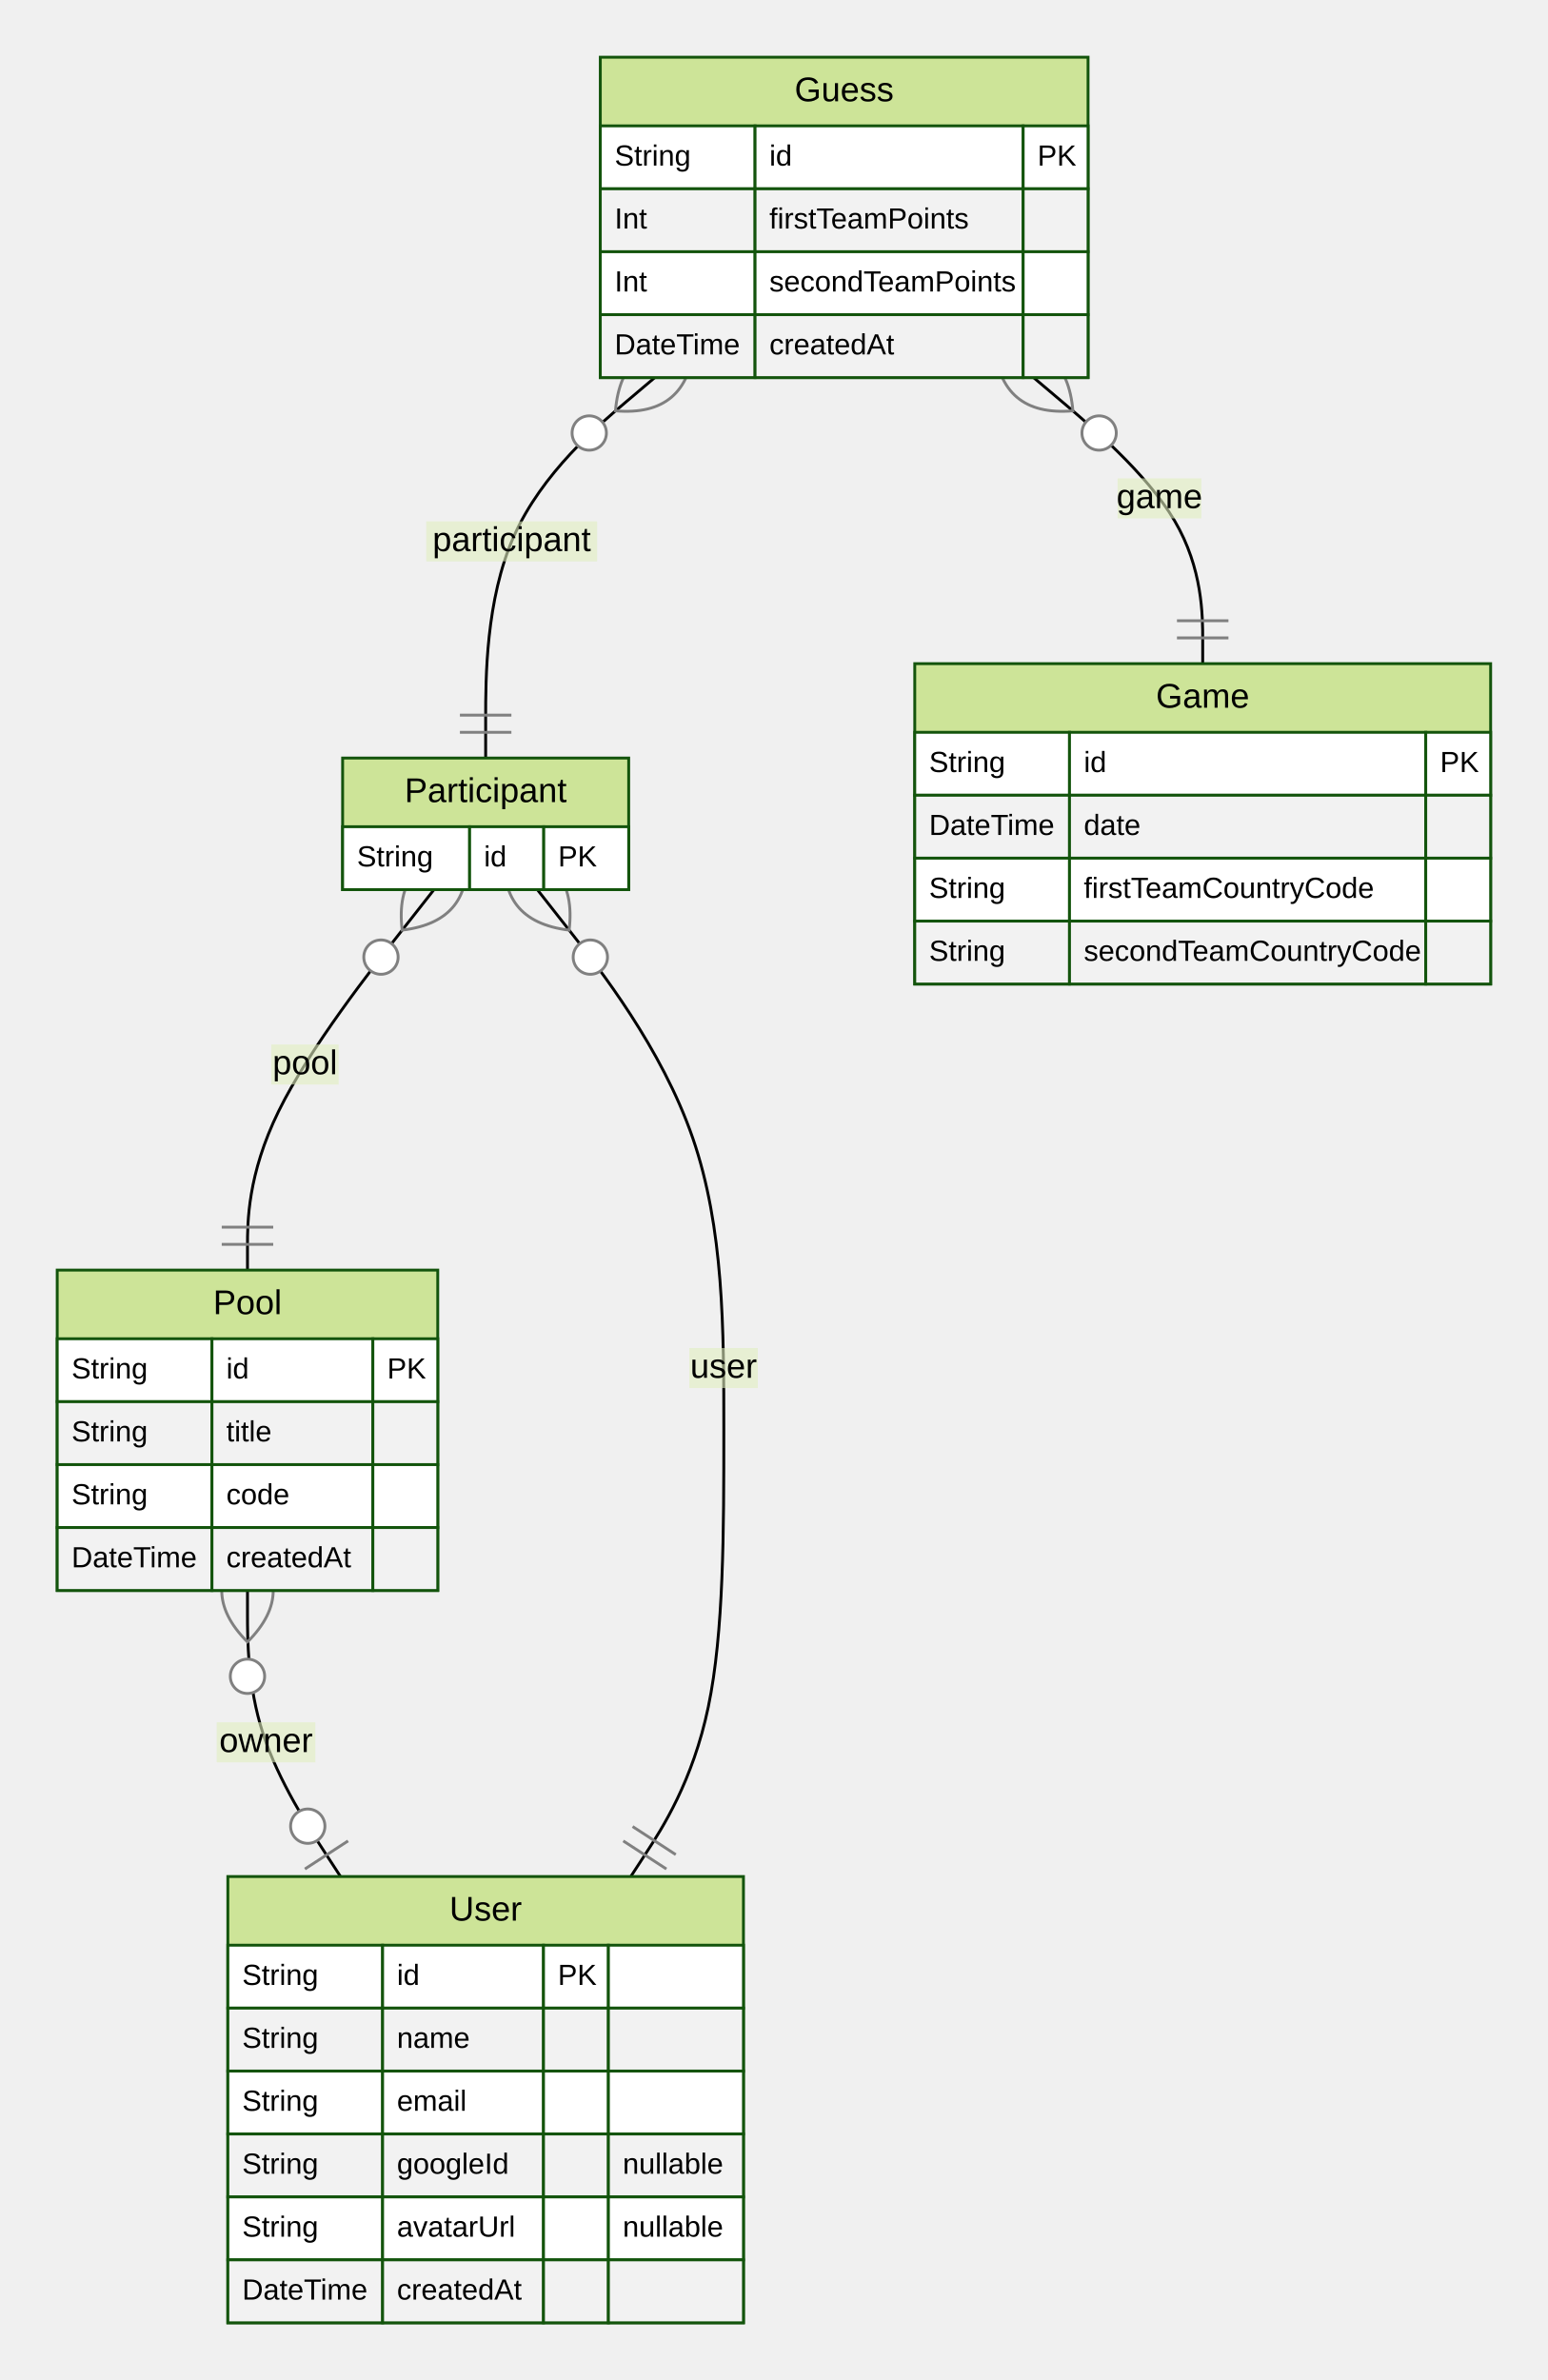
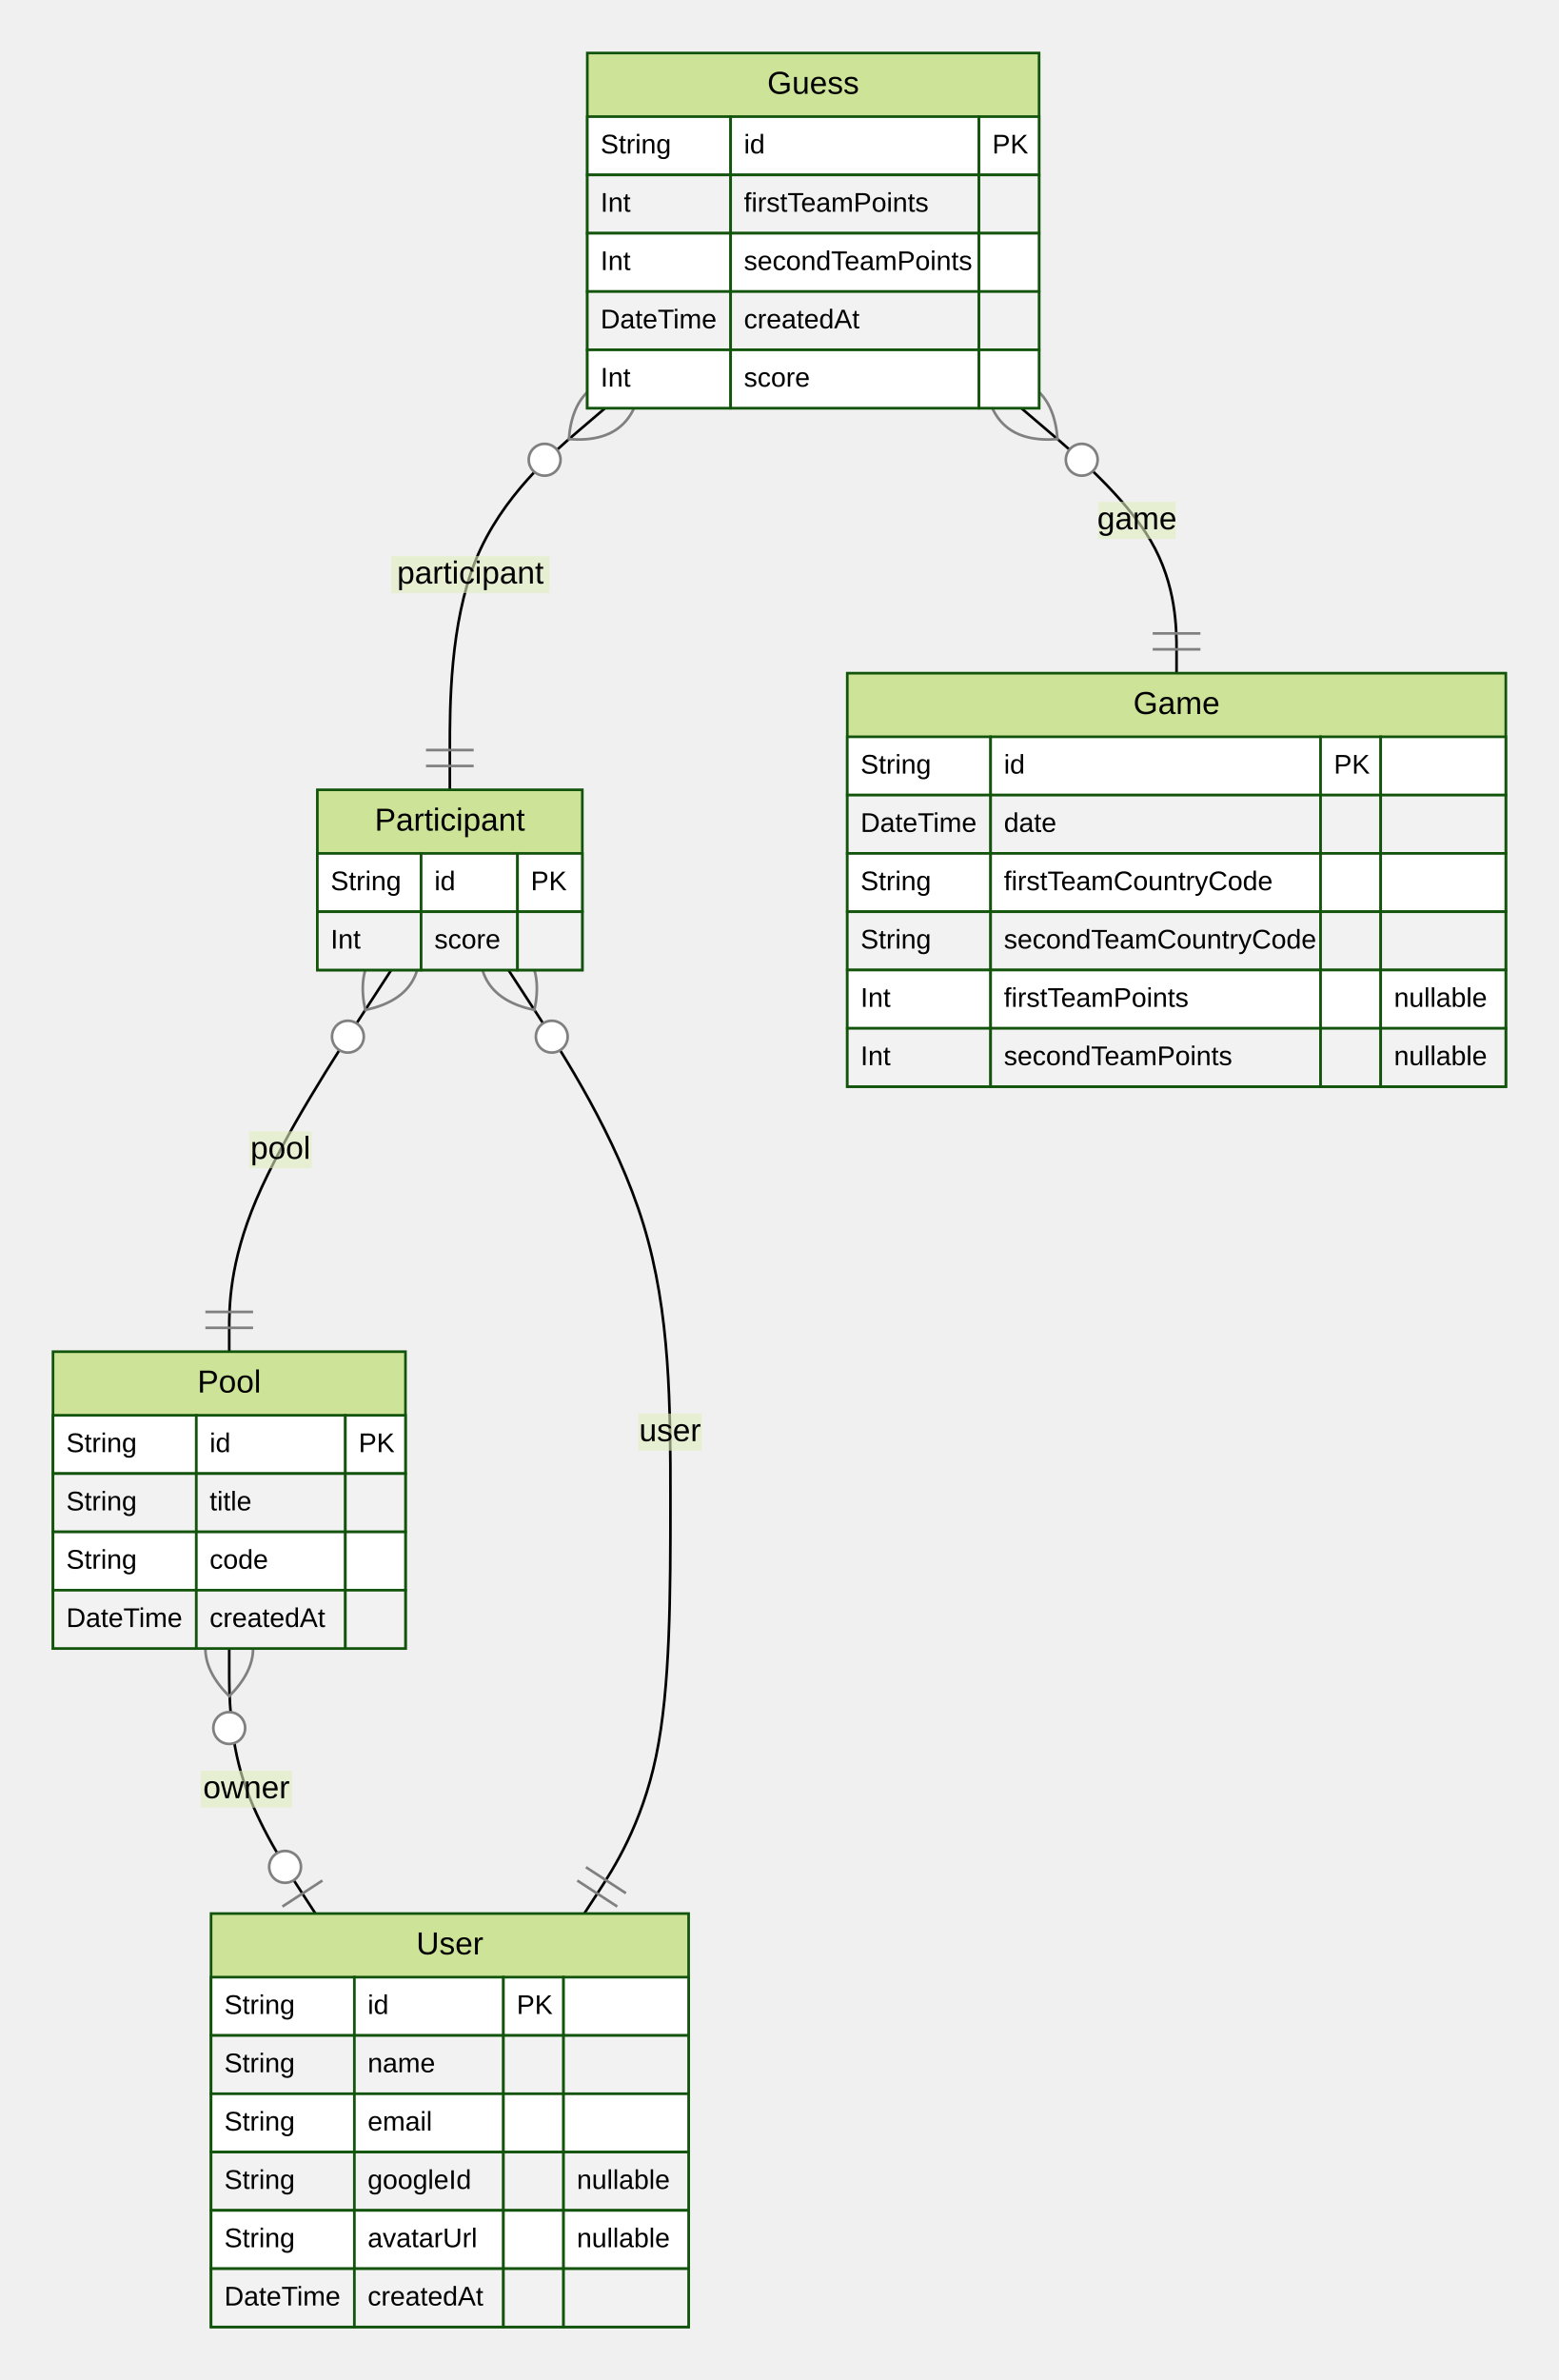
- <svg xmlns="http://www.w3.org/2000/svg" aria-labelledby="chart-title-mermaid-0 chart-desc-mermaid-0" role="img" viewBox="0 0 541.082 832" style="max-width: 541.082px; background-color: white;" width="100%" id="mermaid-0">
+ <svg xmlns="http://www.w3.org/2000/svg" aria-labelledby="chart-title-mermaid-0 chart-desc-mermaid-0" role="img" viewBox="0 0 588.295 898" style="max-width: 588.295px; background-color: white;" width="100%" id="mermaid-0">
  <style>#mermaid-0 {font-family:"trebuchet ms",verdana,arial,sans-serif;font-size:16px;fill:#000000;}#mermaid-0 .error-icon{fill:#552222;}#mermaid-0 .error-text{fill:#552222;stroke:#552222;}#mermaid-0 .edge-thickness-normal{stroke-width:2px;}#mermaid-0 .edge-thickness-thick{stroke-width:3.5px;}#mermaid-0 .edge-pattern-solid{stroke-dasharray:0;}#mermaid-0 .edge-pattern-dashed{stroke-dasharray:3;}#mermaid-0 .edge-pattern-dotted{stroke-dasharray:2;}#mermaid-0 .marker{fill:#000000;stroke:#000000;}#mermaid-0 .marker.cross{stroke:#000000;}#mermaid-0 svg{font-family:"trebuchet ms",verdana,arial,sans-serif;font-size:16px;}#mermaid-0 .entityBox{fill:#cde498;stroke:#13540c;}#mermaid-0 .attributeBoxOdd{fill:#ffffff;stroke:#13540c;}#mermaid-0 .attributeBoxEven{fill:#f2f2f2;stroke:#13540c;}#mermaid-0 .relationshipLabelBox{fill:hsl(78.158, 58.462%, 84.51%);opacity:0.7;background-color:hsl(78.158, 58.462%, 84.51%);}#mermaid-0 .relationshipLabelBox rect{opacity:0.5;}#mermaid-0 .relationshipLine{stroke:#000000;}#mermaid-0 :root{--mermaid-font-family:"trebuchet ms",verdana,arial,sans-serif;}</style>
  <g />
  <defs>
    <marker orient="auto" markerHeight="18" markerWidth="18" refY="9" refX="0" id="ONLY_ONE_START">
      <path d="M9,0 L9,18 M15,0 L15,18" fill="none" stroke="gray" />
    </marker>
  </defs>
  <defs>
    <marker orient="auto" markerHeight="18" markerWidth="18" refY="9" refX="18" id="ONLY_ONE_END">
      <path d="M3,0 L3,18 M9,0 L9,18" fill="none" stroke="gray" />
    </marker>
  </defs>
  <defs>
    <marker orient="auto" markerHeight="18" markerWidth="30" refY="9" refX="0" id="ZERO_OR_ONE_START">
      <circle r="6" cy="9" cx="21" fill="white" stroke="gray" />
      <path d="M9,0 L9,18" fill="none" stroke="gray" />
    </marker>
  </defs>
  <defs>
    <marker orient="auto" markerHeight="18" markerWidth="30" refY="9" refX="30" id="ZERO_OR_ONE_END">
      <circle r="6" cy="9" cx="9" fill="white" stroke="gray" />
      <path d="M21,0 L21,18" fill="none" stroke="gray" />
    </marker>
  </defs>
  <defs>
    <marker orient="auto" markerHeight="36" markerWidth="45" refY="18" refX="18" id="ONE_OR_MORE_START">
      <path d="M0,18 Q 18,0 36,18 Q 18,36 0,18 M42,9 L42,27" fill="none" stroke="gray" />
    </marker>
  </defs>
  <defs>
    <marker orient="auto" markerHeight="36" markerWidth="45" refY="18" refX="27" id="ONE_OR_MORE_END">
      <path d="M3,9 L3,27 M9,18 Q27,0 45,18 Q27,36 9,18" fill="none" stroke="gray" />
    </marker>
  </defs>
  <defs>
    <marker orient="auto" markerHeight="36" markerWidth="57" refY="18" refX="18" id="ZERO_OR_MORE_START">
      <circle r="6" cy="18" cx="48" fill="white" stroke="gray" />
      <path d="M0,18 Q18,0 36,18 Q18,36 0,18" fill="none" stroke="gray" />
    </marker>
  </defs>
  <defs>
    <marker orient="auto" markerHeight="36" markerWidth="57" refY="18" refX="39" id="ZERO_OR_MORE_END">
      <circle r="6" cy="18" cx="9" fill="white" stroke="gray" />
      <path d="M21,18 Q39,0 57,18 Q39,36 21,18" fill="none" stroke="gray" />
    </marker>
  </defs>
-   <path marker-start="url(#ZERO_OR_MORE_START)" marker-end="url(#ZERO_OR_ONE_END)" fill="none" stroke="gray" d="M86.513,556L86.513,564.333C86.513,572.667,86.513,589.333,91.934,606C97.354,622.667,108.195,639.333,113.615,647.667L119.035,656" class="er relationshipLine" />
-   <path marker-start="url(#ZERO_OR_MORE_START)" marker-end="url(#ONLY_ONE_END)" fill="none" stroke="gray" d="M187.835,311L198.7,324.833C209.565,338.667,231.296,366.333,242.161,397.833C253.026,429.333,253.026,464.667,253.026,500C253.026,535.333,253.026,570.667,247.606,596.667C242.186,622.667,231.345,639.333,225.925,647.667L220.504,656" class="er relationshipLine" />
-   <path marker-start="url(#ZERO_OR_MORE_START)" marker-end="url(#ONLY_ONE_END)" fill="none" stroke="gray" d="M151.705,311L140.839,324.833C129.974,338.667,108.244,366.333,97.378,388.5C86.513,410.667,86.513,427.333,86.513,435.667L86.513,444" class="er relationshipLine" />
-   <path marker-start="url(#ZERO_OR_MORE_START)" marker-end="url(#ONLY_ONE_END)" fill="none" stroke="gray" d="M228.887,132L219.034,140.333C209.181,148.667,189.476,165.333,179.623,187.5C169.77,209.667,169.77,237.333,169.77,251.167L169.77,265" class="er relationshipLine" />
-   <path marker-start="url(#ZERO_OR_MORE_START)" marker-end="url(#ONLY_ONE_END)" fill="none" stroke="gray" d="M361.309,132L371.162,140.333C381.015,148.667,400.72,165.333,410.573,182C420.426,198.667,420.426,215.333,420.426,223.667L420.426,232" class="er relationshipLine" />
-   <g transform="translate(20,444 )" id="Pool">
+   <path marker-start="url(#ZERO_OR_MORE_START)" marker-end="url(#ZERO_OR_ONE_END)" fill="none" stroke="gray" d="M86.513,622L86.513,630.333C86.513,638.667,86.513,655.333,91.934,672C97.354,688.667,108.195,705.333,113.615,713.667L119.035,722" class="er relationshipLine" />
+   <path marker-start="url(#ZERO_OR_MORE_START)" marker-end="url(#ONLY_ONE_END)" fill="none" stroke="gray" d="M191.885,366L202.075,381.667C212.265,397.333,232.646,428.667,242.836,462C253.026,495.333,253.026,530.667,253.026,566C253.026,601.333,253.026,636.667,247.606,662.667C242.186,688.667,231.345,705.333,225.925,713.667L220.504,722" class="er relationshipLine" />
+   <path marker-start="url(#ZERO_OR_MORE_START)" marker-end="url(#ONLY_ONE_END)" fill="none" stroke="gray" d="M147.655,366L137.465,381.667C127.274,397.333,106.894,428.667,96.703,452.667C86.513,476.667,86.513,493.333,86.513,501.667L86.513,510" class="er relationshipLine" />
+   <path marker-start="url(#ZERO_OR_MORE_START)" marker-end="url(#ONLY_ONE_END)" fill="none" stroke="gray" d="M228.373,154L218.606,162.333C208.839,170.667,189.304,187.333,179.537,211.333C169.77,235.333,169.77,266.667,169.77,282.333L169.77,298" class="er relationshipLine" />
+   <path marker-start="url(#ZERO_OR_MORE_START)" marker-end="url(#ONLY_ONE_END)" fill="none" stroke="gray" d="M385.429,154L395.196,162.333C404.964,170.667,424.498,187.333,434.265,204C444.032,220.667,444.032,237.333,444.032,245.667L444.032,254" class="er relationshipLine" />
+   <g transform="translate(20,510 )" id="Pool">
    <rect height="112" width="133.026" y="0" x="0" stroke="gray" fill-opacity="100%" fill="honeydew" class="er entityBox" />
    <text transform="translate(66.51321,12)" style="font-family: &quot;trebuchet ms&quot;, verdana, arial, sans-serif;; font-size: 12px" text-anchor="middle" dominant-baseline="middle" y="0" x="0" id="entity-Pool" class="er entityLabel">Pool</text>
    <rect height="22" width="54.096" y="24" x="0" stroke="gray" fill-opacity="100%" fill="honeydew" class="er attributeBoxOdd" />
    <text transform="translate(5,35)" style="font-family: &quot;trebuchet ms&quot;, verdana, arial, sans-serif;; font-size: 10.2px" text-anchor="left" dominant-baseline="middle" y="0" x="0" id="entity-Pool-attr-1-type" class="er entityLabel">String</text>
    <rect height="22" width="56.243" y="24" x="54.096" stroke="gray" fill-opacity="100%" fill="honeydew" class="er attributeBoxOdd" />
    <text transform="translate(59.09555,35)" style="font-family: &quot;trebuchet ms&quot;, verdana, arial, sans-serif;; font-size: 10.2px" text-anchor="left" dominant-baseline="middle" y="0" x="0" id="entity-Pool-attr-1-name" class="er entityLabel">id</text>
    <rect height="22" width="22.688" y="24" x="110.339" stroke="gray" fill-opacity="100%" fill="honeydew" class="er attributeBoxOdd" />
    <text transform="translate(115.3387,35)" style="font-family: &quot;trebuchet ms&quot;, verdana, arial, sans-serif;; font-size: 10.2px" text-anchor="left" dominant-baseline="middle" y="0" x="0" id="entity-Pool-attr-1-key" class="er entityLabel">PK</text>
    <rect height="22" width="54.096" y="46" x="0" stroke="gray" fill-opacity="100%" fill="honeydew" class="er attributeBoxEven" />
    <text transform="translate(5,57)" style="font-family: &quot;trebuchet ms&quot;, verdana, arial, sans-serif;; font-size: 10.2px" text-anchor="left" dominant-baseline="middle" y="0" x="0" id="entity-Pool-attr-2-type" class="er entityLabel">String</text>
    <rect height="22" width="56.243" y="46" x="54.096" stroke="gray" fill-opacity="100%" fill="honeydew" class="er attributeBoxEven" />
    <text transform="translate(59.09555,57)" style="font-family: &quot;trebuchet ms&quot;, verdana, arial, sans-serif;; font-size: 10.2px" text-anchor="left" dominant-baseline="middle" y="0" x="0" id="entity-Pool-attr-2-name" class="er entityLabel">title</text>
    <rect height="22" width="22.688" y="46" x="110.339" stroke="gray" fill-opacity="100%" fill="honeydew" class="er attributeBoxEven" />
    <text transform="translate(115.3387,57)" style="font-family: &quot;trebuchet ms&quot;, verdana, arial, sans-serif;; font-size: 10.2px" text-anchor="left" dominant-baseline="middle" y="0" x="0" id="entity-Pool-attr-2-key" class="er entityLabel" />
    <rect height="22" width="54.096" y="68" x="0" stroke="gray" fill-opacity="100%" fill="honeydew" class="er attributeBoxOdd" />
    <text transform="translate(5,79)" style="font-family: &quot;trebuchet ms&quot;, verdana, arial, sans-serif;; font-size: 10.2px" text-anchor="left" dominant-baseline="middle" y="0" x="0" id="entity-Pool-attr-3-type" class="er entityLabel">String</text>
    <rect height="22" width="56.243" y="68" x="54.096" stroke="gray" fill-opacity="100%" fill="honeydew" class="er attributeBoxOdd" />
    <text transform="translate(59.09555,79)" style="font-family: &quot;trebuchet ms&quot;, verdana, arial, sans-serif;; font-size: 10.2px" text-anchor="left" dominant-baseline="middle" y="0" x="0" id="entity-Pool-attr-3-name" class="er entityLabel">code</text>
    <rect height="22" width="22.688" y="68" x="110.339" stroke="gray" fill-opacity="100%" fill="honeydew" class="er attributeBoxOdd" />
    <text transform="translate(115.3387,79)" style="font-family: &quot;trebuchet ms&quot;, verdana, arial, sans-serif;; font-size: 10.2px" text-anchor="left" dominant-baseline="middle" y="0" x="0" id="entity-Pool-attr-3-key" class="er entityLabel" />
    <rect height="22" width="54.096" y="90" x="0" stroke="gray" fill-opacity="100%" fill="honeydew" class="er attributeBoxEven" />
    <text transform="translate(5,101)" style="font-family: &quot;trebuchet ms&quot;, verdana, arial, sans-serif;; font-size: 10.2px" text-anchor="left" dominant-baseline="middle" y="0" x="0" id="entity-Pool-attr-4-type" class="er entityLabel">DateTime</text>
    <rect height="22" width="56.243" y="90" x="54.096" stroke="gray" fill-opacity="100%" fill="honeydew" class="er attributeBoxEven" />
    <text transform="translate(59.09555,101)" style="font-family: &quot;trebuchet ms&quot;, verdana, arial, sans-serif;; font-size: 10.2px" text-anchor="left" dominant-baseline="middle" y="0" x="0" id="entity-Pool-attr-4-name" class="er entityLabel">createdAt</text>
    <rect height="22" width="22.688" y="90" x="110.339" stroke="gray" fill-opacity="100%" fill="honeydew" class="er attributeBoxEven" />
    <text transform="translate(115.3387,101)" style="font-family: &quot;trebuchet ms&quot;, verdana, arial, sans-serif;; font-size: 10.2px" text-anchor="left" dominant-baseline="middle" y="0" x="0" id="entity-Pool-attr-4-key" class="er entityLabel" />
  </g>
-   <g transform="translate(119.7698,265 )" id="Participant">
-     <rect height="46" width="100" y="0" x="0" stroke="gray" fill-opacity="100%" fill="honeydew" class="er entityBox" />
+   <g transform="translate(119.7698,298 )" id="Participant">
+     <rect height="68" width="100" y="0" x="0" stroke="gray" fill-opacity="100%" fill="honeydew" class="er entityBox" />
    <text transform="translate(50,12)" style="font-family: &quot;trebuchet ms&quot;, verdana, arial, sans-serif;; font-size: 12px" text-anchor="middle" dominant-baseline="middle" y="0" x="0" id="entity-Participant" class="er entityLabel">Participant</text>
-     <rect height="22" width="44.399" y="24" x="0" stroke="gray" fill-opacity="100%" fill="honeydew" class="er attributeBoxOdd" />
+     <rect height="22" width="39.162" y="24" x="0" stroke="gray" fill-opacity="100%" fill="honeydew" class="er attributeBoxOdd" />
    <text transform="translate(5,35)" style="font-family: &quot;trebuchet ms&quot;, verdana, arial, sans-serif;; font-size: 10.2px" text-anchor="left" dominant-baseline="middle" y="0" x="0" id="entity-Participant-attr-1-type" class="er entityLabel">String</text>
-     <rect height="22" width="25.911" y="24" x="44.399" stroke="gray" fill-opacity="100%" fill="honeydew" class="er attributeBoxOdd" />
-     <text transform="translate(49.39862,35)" style="font-family: &quot;trebuchet ms&quot;, verdana, arial, sans-serif;; font-size: 10.2px" text-anchor="left" dominant-baseline="middle" y="0" x="0" id="entity-Participant-attr-1-name" class="er entityLabel">id</text>
-     <rect height="22" width="29.69" y="24" x="70.31" stroke="gray" fill-opacity="100%" fill="honeydew" class="er attributeBoxOdd" />
-     <text transform="translate(75.30976,35)" style="font-family: &quot;trebuchet ms&quot;, verdana, arial, sans-serif;; font-size: 10.2px" text-anchor="left" dominant-baseline="middle" y="0" x="0" id="entity-Participant-attr-1-key" class="er entityLabel">PK</text>
-   </g>
-   <g transform="translate(79.65034,656 )" id="User">
+     <rect height="22" width="36.383" y="24" x="39.162" stroke="gray" fill-opacity="100%" fill="honeydew" class="er attributeBoxOdd" />
+     <text transform="translate(44.16249,35)" style="font-family: &quot;trebuchet ms&quot;, verdana, arial, sans-serif;; font-size: 10.2px" text-anchor="left" dominant-baseline="middle" y="0" x="0" id="entity-Participant-attr-1-name" class="er entityLabel">id</text>
+     <rect height="22" width="24.454" y="24" x="75.546" stroke="gray" fill-opacity="100%" fill="honeydew" class="er attributeBoxOdd" />
+     <text transform="translate(80.54588,35)" style="font-family: &quot;trebuchet ms&quot;, verdana, arial, sans-serif;; font-size: 10.2px" text-anchor="left" dominant-baseline="middle" y="0" x="0" id="entity-Participant-attr-1-key" class="er entityLabel">PK</text>
+     <rect height="22" width="39.162" y="46" x="0" stroke="gray" fill-opacity="100%" fill="honeydew" class="er attributeBoxEven" />
+     <text transform="translate(5,57)" style="font-family: &quot;trebuchet ms&quot;, verdana, arial, sans-serif;; font-size: 10.2px" text-anchor="left" dominant-baseline="middle" y="0" x="0" id="entity-Participant-attr-2-type" class="er entityLabel">Int</text>
+     <rect height="22" width="36.383" y="46" x="39.162" stroke="gray" fill-opacity="100%" fill="honeydew" class="er attributeBoxEven" />
+     <text transform="translate(44.16249,57)" style="font-family: &quot;trebuchet ms&quot;, verdana, arial, sans-serif;; font-size: 10.2px" text-anchor="left" dominant-baseline="middle" y="0" x="0" id="entity-Participant-attr-2-name" class="er entityLabel">score</text>
+     <rect height="22" width="24.454" y="46" x="75.546" stroke="gray" fill-opacity="100%" fill="honeydew" class="er attributeBoxEven" />
+     <text transform="translate(80.54588,57)" style="font-family: &quot;trebuchet ms&quot;, verdana, arial, sans-serif;; font-size: 10.2px" text-anchor="left" dominant-baseline="middle" y="0" x="0" id="entity-Participant-attr-2-key" class="er entityLabel" />
+   </g>
+   <g transform="translate(79.65034,722 )" id="User">
    <rect height="156" width="180.239" y="0" x="0" stroke="gray" fill-opacity="100%" fill="honeydew" class="er entityBox" />
    <text transform="translate(90.11948,12)" style="font-family: &quot;trebuchet ms&quot;, verdana, arial, sans-serif;; font-size: 12px" text-anchor="middle" dominant-baseline="middle" y="0" x="0" id="entity-User" class="er entityLabel">User</text>
    <rect height="22" width="54.096" y="24" x="0" stroke="gray" fill-opacity="100%" fill="honeydew" class="er attributeBoxOdd" />
    <text transform="translate(5,35)" style="font-family: &quot;trebuchet ms&quot;, verdana, arial, sans-serif;; font-size: 10.2px" text-anchor="left" dominant-baseline="middle" y="0" x="0" id="entity-User-attr-1-type" class="er entityLabel">String</text>
    <rect height="22" width="56.243" y="24" x="54.096" stroke="gray" fill-opacity="100%" fill="honeydew" class="er attributeBoxOdd" />
    <text transform="translate(59.09555,35)" style="font-family: &quot;trebuchet ms&quot;, verdana, arial, sans-serif;; font-size: 10.2px" text-anchor="left" dominant-baseline="middle" y="0" x="0" id="entity-User-attr-1-name" class="er entityLabel">id</text>
    <rect height="22" width="22.688" y="24" x="110.339" stroke="gray" fill-opacity="100%" fill="honeydew" class="er attributeBoxOdd" />
    <text transform="translate(115.3387,35)" style="font-family: &quot;trebuchet ms&quot;, verdana, arial, sans-serif;; font-size: 10.2px" text-anchor="left" dominant-baseline="middle" y="0" x="0" id="entity-User-attr-1-key" class="er entityLabel">PK</text>
    <rect height="22" width="47.213" y="24" x="133.026" stroke="gray" fill-opacity="100%" fill="honeydew" class="er attributeBoxOdd" />
    <text transform="translate(138.0264,35)" style="font-family: &quot;trebuchet ms&quot;, verdana, arial, sans-serif;; font-size: 10.2px" text-anchor="left" dominant-baseline="middle" y="0" x="0" id="entity-User-attr-1-comment" class="er entityLabel" />
    <rect height="22" width="54.096" y="46" x="0" stroke="gray" fill-opacity="100%" fill="honeydew" class="er attributeBoxEven" />
    <text transform="translate(5,57)" style="font-family: &quot;trebuchet ms&quot;, verdana, arial, sans-serif;; font-size: 10.2px" text-anchor="left" dominant-baseline="middle" y="0" x="0" id="entity-User-attr-2-type" class="er entityLabel">String</text>
    <rect height="22" width="56.243" y="46" x="54.096" stroke="gray" fill-opacity="100%" fill="honeydew" class="er attributeBoxEven" />
    <text transform="translate(59.09555,57)" style="font-family: &quot;trebuchet ms&quot;, verdana, arial, sans-serif;; font-size: 10.2px" text-anchor="left" dominant-baseline="middle" y="0" x="0" id="entity-User-attr-2-name" class="er entityLabel">name</text>
    <rect height="22" width="22.688" y="46" x="110.339" stroke="gray" fill-opacity="100%" fill="honeydew" class="er attributeBoxEven" />
    <text transform="translate(115.3387,57)" style="font-family: &quot;trebuchet ms&quot;, verdana, arial, sans-serif;; font-size: 10.2px" text-anchor="left" dominant-baseline="middle" y="0" x="0" id="entity-User-attr-2-key" class="er entityLabel" />
    <rect height="22" width="47.213" y="46" x="133.026" stroke="gray" fill-opacity="100%" fill="honeydew" class="er attributeBoxEven" />
    <text transform="translate(138.0264,57)" style="font-family: &quot;trebuchet ms&quot;, verdana, arial, sans-serif;; font-size: 10.2px" text-anchor="left" dominant-baseline="middle" y="0" x="0" id="entity-User-attr-2-comment" class="er entityLabel" />
    <rect height="22" width="54.096" y="68" x="0" stroke="gray" fill-opacity="100%" fill="honeydew" class="er attributeBoxOdd" />
    <text transform="translate(5,79)" style="font-family: &quot;trebuchet ms&quot;, verdana, arial, sans-serif;; font-size: 10.2px" text-anchor="left" dominant-baseline="middle" y="0" x="0" id="entity-User-attr-3-type" class="er entityLabel">String</text>
    <rect height="22" width="56.243" y="68" x="54.096" stroke="gray" fill-opacity="100%" fill="honeydew" class="er attributeBoxOdd" />
    <text transform="translate(59.09555,79)" style="font-family: &quot;trebuchet ms&quot;, verdana, arial, sans-serif;; font-size: 10.2px" text-anchor="left" dominant-baseline="middle" y="0" x="0" id="entity-User-attr-3-name" class="er entityLabel">email</text>
    <rect height="22" width="22.688" y="68" x="110.339" stroke="gray" fill-opacity="100%" fill="honeydew" class="er attributeBoxOdd" />
    <text transform="translate(115.3387,79)" style="font-family: &quot;trebuchet ms&quot;, verdana, arial, sans-serif;; font-size: 10.2px" text-anchor="left" dominant-baseline="middle" y="0" x="0" id="entity-User-attr-3-key" class="er entityLabel" />
    <rect height="22" width="47.213" y="68" x="133.026" stroke="gray" fill-opacity="100%" fill="honeydew" class="er attributeBoxOdd" />
    <text transform="translate(138.0264,79)" style="font-family: &quot;trebuchet ms&quot;, verdana, arial, sans-serif;; font-size: 10.2px" text-anchor="left" dominant-baseline="middle" y="0" x="0" id="entity-User-attr-3-comment" class="er entityLabel" />
    <rect height="22" width="54.096" y="90" x="0" stroke="gray" fill-opacity="100%" fill="honeydew" class="er attributeBoxEven" />
    <text transform="translate(5,101)" style="font-family: &quot;trebuchet ms&quot;, verdana, arial, sans-serif;; font-size: 10.2px" text-anchor="left" dominant-baseline="middle" y="0" x="0" id="entity-User-attr-4-type" class="er entityLabel">String</text>
    <rect height="22" width="56.243" y="90" x="54.096" stroke="gray" fill-opacity="100%" fill="honeydew" class="er attributeBoxEven" />
    <text transform="translate(59.09555,101)" style="font-family: &quot;trebuchet ms&quot;, verdana, arial, sans-serif;; font-size: 10.2px" text-anchor="left" dominant-baseline="middle" y="0" x="0" id="entity-User-attr-4-name" class="er entityLabel">googleId</text>
    <rect height="22" width="22.688" y="90" x="110.339" stroke="gray" fill-opacity="100%" fill="honeydew" class="er attributeBoxEven" />
    <text transform="translate(115.3387,101)" style="font-family: &quot;trebuchet ms&quot;, verdana, arial, sans-serif;; font-size: 10.2px" text-anchor="left" dominant-baseline="middle" y="0" x="0" id="entity-User-attr-4-key" class="er entityLabel" />
    <rect height="22" width="47.213" y="90" x="133.026" stroke="gray" fill-opacity="100%" fill="honeydew" class="er attributeBoxEven" />
    <text transform="translate(138.0264,101)" style="font-family: &quot;trebuchet ms&quot;, verdana, arial, sans-serif;; font-size: 10.2px" text-anchor="left" dominant-baseline="middle" y="0" x="0" id="entity-User-attr-4-comment" class="er entityLabel">nullable</text>
    <rect height="22" width="54.096" y="112" x="0" stroke="gray" fill-opacity="100%" fill="honeydew" class="er attributeBoxOdd" />
    <text transform="translate(5,123)" style="font-family: &quot;trebuchet ms&quot;, verdana, arial, sans-serif;; font-size: 10.2px" text-anchor="left" dominant-baseline="middle" y="0" x="0" id="entity-User-attr-5-type" class="er entityLabel">String</text>
    <rect height="22" width="56.243" y="112" x="54.096" stroke="gray" fill-opacity="100%" fill="honeydew" class="er attributeBoxOdd" />
    <text transform="translate(59.09555,123)" style="font-family: &quot;trebuchet ms&quot;, verdana, arial, sans-serif;; font-size: 10.2px" text-anchor="left" dominant-baseline="middle" y="0" x="0" id="entity-User-attr-5-name" class="er entityLabel">avatarUrl</text>
    <rect height="22" width="22.688" y="112" x="110.339" stroke="gray" fill-opacity="100%" fill="honeydew" class="er attributeBoxOdd" />
    <text transform="translate(115.3387,123)" style="font-family: &quot;trebuchet ms&quot;, verdana, arial, sans-serif;; font-size: 10.2px" text-anchor="left" dominant-baseline="middle" y="0" x="0" id="entity-User-attr-5-key" class="er entityLabel" />
    <rect height="22" width="47.213" y="112" x="133.026" stroke="gray" fill-opacity="100%" fill="honeydew" class="er attributeBoxOdd" />
    <text transform="translate(138.0264,123)" style="font-family: &quot;trebuchet ms&quot;, verdana, arial, sans-serif;; font-size: 10.2px" text-anchor="left" dominant-baseline="middle" y="0" x="0" id="entity-User-attr-5-comment" class="er entityLabel">nullable</text>
    <rect height="22" width="54.096" y="134" x="0" stroke="gray" fill-opacity="100%" fill="honeydew" class="er attributeBoxEven" />
    <text transform="translate(5,145)" style="font-family: &quot;trebuchet ms&quot;, verdana, arial, sans-serif;; font-size: 10.2px" text-anchor="left" dominant-baseline="middle" y="0" x="0" id="entity-User-attr-6-type" class="er entityLabel">DateTime</text>
    <rect height="22" width="56.243" y="134" x="54.096" stroke="gray" fill-opacity="100%" fill="honeydew" class="er attributeBoxEven" />
    <text transform="translate(59.09555,145)" style="font-family: &quot;trebuchet ms&quot;, verdana, arial, sans-serif;; font-size: 10.2px" text-anchor="left" dominant-baseline="middle" y="0" x="0" id="entity-User-attr-6-name" class="er entityLabel">createdAt</text>
    <rect height="22" width="22.688" y="134" x="110.339" stroke="gray" fill-opacity="100%" fill="honeydew" class="er attributeBoxEven" />
    <text transform="translate(115.3387,145)" style="font-family: &quot;trebuchet ms&quot;, verdana, arial, sans-serif;; font-size: 10.2px" text-anchor="left" dominant-baseline="middle" y="0" x="0" id="entity-User-attr-6-key" class="er entityLabel" />
    <rect height="22" width="47.213" y="134" x="133.026" stroke="gray" fill-opacity="100%" fill="honeydew" class="er attributeBoxEven" />
    <text transform="translate(138.0264,145)" style="font-family: &quot;trebuchet ms&quot;, verdana, arial, sans-serif;; font-size: 10.2px" text-anchor="left" dominant-baseline="middle" y="0" x="0" id="entity-User-attr-6-comment" class="er entityLabel" />
  </g>
-   <g transform="translate(319.7698,232 )" id="Game">
-     <rect height="112" width="201.312" y="0" x="0" stroke="gray" fill-opacity="100%" fill="honeydew" class="er entityBox" />
-     <text transform="translate(100.6562,12)" style="font-family: &quot;trebuchet ms&quot;, verdana, arial, sans-serif;; font-size: 12px" text-anchor="middle" dominant-baseline="middle" y="0" x="0" id="entity-Game" class="er entityLabel">Game</text>
+   <g transform="translate(319.7698,254 )" id="Game">
+     <rect height="156" width="248.525" y="0" x="0" stroke="gray" fill-opacity="100%" fill="honeydew" class="er entityBox" />
+     <text transform="translate(124.2625,12)" style="font-family: &quot;trebuchet ms&quot;, verdana, arial, sans-serif;; font-size: 12px" text-anchor="middle" dominant-baseline="middle" y="0" x="0" id="entity-Game" class="er entityLabel">Game</text>
    <rect height="22" width="54.096" y="24" x="0" stroke="gray" fill-opacity="100%" fill="honeydew" class="er attributeBoxOdd" />
    <text transform="translate(5,35)" style="font-family: &quot;trebuchet ms&quot;, verdana, arial, sans-serif;; font-size: 10.2px" text-anchor="left" dominant-baseline="middle" y="0" x="0" id="entity-Game-attr-1-type" class="er entityLabel">String</text>
    <rect height="22" width="124.529" y="24" x="54.096" stroke="gray" fill-opacity="100%" fill="honeydew" class="er attributeBoxOdd" />
    <text transform="translate(59.09555,35)" style="font-family: &quot;trebuchet ms&quot;, verdana, arial, sans-serif;; font-size: 10.2px" text-anchor="left" dominant-baseline="middle" y="0" x="0" id="entity-Game-attr-1-name" class="er entityLabel">id</text>
    <rect height="22" width="22.688" y="24" x="178.625" stroke="gray" fill-opacity="100%" fill="honeydew" class="er attributeBoxOdd" />
    <text transform="translate(183.6248,35)" style="font-family: &quot;trebuchet ms&quot;, verdana, arial, sans-serif;; font-size: 10.2px" text-anchor="left" dominant-baseline="middle" y="0" x="0" id="entity-Game-attr-1-key" class="er entityLabel">PK</text>
+     <rect height="22" width="47.213" y="24" x="201.312" stroke="gray" fill-opacity="100%" fill="honeydew" class="er attributeBoxOdd" />
+     <text transform="translate(206.3125,35)" style="font-family: &quot;trebuchet ms&quot;, verdana, arial, sans-serif;; font-size: 10.2px" text-anchor="left" dominant-baseline="middle" y="0" x="0" id="entity-Game-attr-1-comment" class="er entityLabel" />
    <rect height="22" width="54.096" y="46" x="0" stroke="gray" fill-opacity="100%" fill="honeydew" class="er attributeBoxEven" />
    <text transform="translate(5,57)" style="font-family: &quot;trebuchet ms&quot;, verdana, arial, sans-serif;; font-size: 10.2px" text-anchor="left" dominant-baseline="middle" y="0" x="0" id="entity-Game-attr-2-type" class="er entityLabel">DateTime</text>
    <rect height="22" width="124.529" y="46" x="54.096" stroke="gray" fill-opacity="100%" fill="honeydew" class="er attributeBoxEven" />
    <text transform="translate(59.09555,57)" style="font-family: &quot;trebuchet ms&quot;, verdana, arial, sans-serif;; font-size: 10.2px" text-anchor="left" dominant-baseline="middle" y="0" x="0" id="entity-Game-attr-2-name" class="er entityLabel">date</text>
    <rect height="22" width="22.688" y="46" x="178.625" stroke="gray" fill-opacity="100%" fill="honeydew" class="er attributeBoxEven" />
    <text transform="translate(183.6248,57)" style="font-family: &quot;trebuchet ms&quot;, verdana, arial, sans-serif;; font-size: 10.2px" text-anchor="left" dominant-baseline="middle" y="0" x="0" id="entity-Game-attr-2-key" class="er entityLabel" />
+     <rect height="22" width="47.213" y="46" x="201.312" stroke="gray" fill-opacity="100%" fill="honeydew" class="er attributeBoxEven" />
+     <text transform="translate(206.3125,57)" style="font-family: &quot;trebuchet ms&quot;, verdana, arial, sans-serif;; font-size: 10.2px" text-anchor="left" dominant-baseline="middle" y="0" x="0" id="entity-Game-attr-2-comment" class="er entityLabel" />
    <rect height="22" width="54.096" y="68" x="0" stroke="gray" fill-opacity="100%" fill="honeydew" class="er attributeBoxOdd" />
    <text transform="translate(5,79)" style="font-family: &quot;trebuchet ms&quot;, verdana, arial, sans-serif;; font-size: 10.2px" text-anchor="left" dominant-baseline="middle" y="0" x="0" id="entity-Game-attr-3-type" class="er entityLabel">String</text>
    <rect height="22" width="124.529" y="68" x="54.096" stroke="gray" fill-opacity="100%" fill="honeydew" class="er attributeBoxOdd" />
    <text transform="translate(59.09555,79)" style="font-family: &quot;trebuchet ms&quot;, verdana, arial, sans-serif;; font-size: 10.2px" text-anchor="left" dominant-baseline="middle" y="0" x="0" id="entity-Game-attr-3-name" class="er entityLabel">firstTeamCountryCode</text>
    <rect height="22" width="22.688" y="68" x="178.625" stroke="gray" fill-opacity="100%" fill="honeydew" class="er attributeBoxOdd" />
    <text transform="translate(183.6248,79)" style="font-family: &quot;trebuchet ms&quot;, verdana, arial, sans-serif;; font-size: 10.2px" text-anchor="left" dominant-baseline="middle" y="0" x="0" id="entity-Game-attr-3-key" class="er entityLabel" />
+     <rect height="22" width="47.213" y="68" x="201.312" stroke="gray" fill-opacity="100%" fill="honeydew" class="er attributeBoxOdd" />
+     <text transform="translate(206.3125,79)" style="font-family: &quot;trebuchet ms&quot;, verdana, arial, sans-serif;; font-size: 10.2px" text-anchor="left" dominant-baseline="middle" y="0" x="0" id="entity-Game-attr-3-comment" class="er entityLabel" />
    <rect height="22" width="54.096" y="90" x="0" stroke="gray" fill-opacity="100%" fill="honeydew" class="er attributeBoxEven" />
    <text transform="translate(5,101)" style="font-family: &quot;trebuchet ms&quot;, verdana, arial, sans-serif;; font-size: 10.2px" text-anchor="left" dominant-baseline="middle" y="0" x="0" id="entity-Game-attr-4-type" class="er entityLabel">String</text>
    <rect height="22" width="124.529" y="90" x="54.096" stroke="gray" fill-opacity="100%" fill="honeydew" class="er attributeBoxEven" />
    <text transform="translate(59.09555,101)" style="font-family: &quot;trebuchet ms&quot;, verdana, arial, sans-serif;; font-size: 10.2px" text-anchor="left" dominant-baseline="middle" y="0" x="0" id="entity-Game-attr-4-name" class="er entityLabel">secondTeamCountryCode</text>
    <rect height="22" width="22.688" y="90" x="178.625" stroke="gray" fill-opacity="100%" fill="honeydew" class="er attributeBoxEven" />
    <text transform="translate(183.6248,101)" style="font-family: &quot;trebuchet ms&quot;, verdana, arial, sans-serif;; font-size: 10.2px" text-anchor="left" dominant-baseline="middle" y="0" x="0" id="entity-Game-attr-4-key" class="er entityLabel" />
-   </g>
-   <g transform="translate(209.8457,20 )" id="Guess">
-     <rect height="112" width="170.504" y="0" x="0" stroke="gray" fill-opacity="100%" fill="honeydew" class="er entityBox" />
+     <rect height="22" width="47.213" y="90" x="201.312" stroke="gray" fill-opacity="100%" fill="honeydew" class="er attributeBoxEven" />
+     <text transform="translate(206.3125,101)" style="font-family: &quot;trebuchet ms&quot;, verdana, arial, sans-serif;; font-size: 10.2px" text-anchor="left" dominant-baseline="middle" y="0" x="0" id="entity-Game-attr-4-comment" class="er entityLabel" />
+     <rect height="22" width="54.096" y="112" x="0" stroke="gray" fill-opacity="100%" fill="honeydew" class="er attributeBoxOdd" />
+     <text transform="translate(5,123)" style="font-family: &quot;trebuchet ms&quot;, verdana, arial, sans-serif;; font-size: 10.2px" text-anchor="left" dominant-baseline="middle" y="0" x="0" id="entity-Game-attr-5-type" class="er entityLabel">Int</text>
+     <rect height="22" width="124.529" y="112" x="54.096" stroke="gray" fill-opacity="100%" fill="honeydew" class="er attributeBoxOdd" />
+     <text transform="translate(59.09555,123)" style="font-family: &quot;trebuchet ms&quot;, verdana, arial, sans-serif;; font-size: 10.2px" text-anchor="left" dominant-baseline="middle" y="0" x="0" id="entity-Game-attr-5-name" class="er entityLabel">firstTeamPoints</text>
+     <rect height="22" width="22.688" y="112" x="178.625" stroke="gray" fill-opacity="100%" fill="honeydew" class="er attributeBoxOdd" />
+     <text transform="translate(183.6248,123)" style="font-family: &quot;trebuchet ms&quot;, verdana, arial, sans-serif;; font-size: 10.2px" text-anchor="left" dominant-baseline="middle" y="0" x="0" id="entity-Game-attr-5-key" class="er entityLabel" />
+     <rect height="22" width="47.213" y="112" x="201.312" stroke="gray" fill-opacity="100%" fill="honeydew" class="er attributeBoxOdd" />
+     <text transform="translate(206.3125,123)" style="font-family: &quot;trebuchet ms&quot;, verdana, arial, sans-serif;; font-size: 10.2px" text-anchor="left" dominant-baseline="middle" y="0" x="0" id="entity-Game-attr-5-comment" class="er entityLabel">nullable</text>
+     <rect height="22" width="54.096" y="134" x="0" stroke="gray" fill-opacity="100%" fill="honeydew" class="er attributeBoxEven" />
+     <text transform="translate(5,145)" style="font-family: &quot;trebuchet ms&quot;, verdana, arial, sans-serif;; font-size: 10.2px" text-anchor="left" dominant-baseline="middle" y="0" x="0" id="entity-Game-attr-6-type" class="er entityLabel">Int</text>
+     <rect height="22" width="124.529" y="134" x="54.096" stroke="gray" fill-opacity="100%" fill="honeydew" class="er attributeBoxEven" />
+     <text transform="translate(59.09555,145)" style="font-family: &quot;trebuchet ms&quot;, verdana, arial, sans-serif;; font-size: 10.2px" text-anchor="left" dominant-baseline="middle" y="0" x="0" id="entity-Game-attr-6-name" class="er entityLabel">secondTeamPoints</text>
+     <rect height="22" width="22.688" y="134" x="178.625" stroke="gray" fill-opacity="100%" fill="honeydew" class="er attributeBoxEven" />
+     <text transform="translate(183.6248,145)" style="font-family: &quot;trebuchet ms&quot;, verdana, arial, sans-serif;; font-size: 10.2px" text-anchor="left" dominant-baseline="middle" y="0" x="0" id="entity-Game-attr-6-key" class="er entityLabel" />
+     <rect height="22" width="47.213" y="134" x="201.312" stroke="gray" fill-opacity="100%" fill="honeydew" class="er attributeBoxEven" />
+     <text transform="translate(206.3125,145)" style="font-family: &quot;trebuchet ms&quot;, verdana, arial, sans-serif;; font-size: 10.2px" text-anchor="left" dominant-baseline="middle" y="0" x="0" id="entity-Game-attr-6-comment" class="er entityLabel">nullable</text>
+   </g>
+   <g transform="translate(221.6489,20 )" id="Guess">
+     <rect height="134" width="170.504" y="0" x="0" stroke="gray" fill-opacity="100%" fill="honeydew" class="er entityBox" />
    <text transform="translate(85.2522,12)" style="font-family: &quot;trebuchet ms&quot;, verdana, arial, sans-serif;; font-size: 12px" text-anchor="middle" dominant-baseline="middle" y="0" x="0" id="entity-Guess" class="er entityLabel">Guess</text>
    <rect height="22" width="54.096" y="24" x="0" stroke="gray" fill-opacity="100%" fill="honeydew" class="er attributeBoxOdd" />
    <text transform="translate(5,35)" style="font-family: &quot;trebuchet ms&quot;, verdana, arial, sans-serif;; font-size: 10.2px" text-anchor="left" dominant-baseline="middle" y="0" x="0" id="entity-Guess-attr-1-type" class="er entityLabel">String</text>
    <rect height="22" width="93.721" y="24" x="54.096" stroke="gray" fill-opacity="100%" fill="honeydew" class="er attributeBoxOdd" />
    <text transform="translate(59.09555,35)" style="font-family: &quot;trebuchet ms&quot;, verdana, arial, sans-serif;; font-size: 10.2px" text-anchor="left" dominant-baseline="middle" y="0" x="0" id="entity-Guess-attr-1-name" class="er entityLabel">id</text>
    <rect height="22" width="22.688" y="24" x="147.817" stroke="gray" fill-opacity="100%" fill="honeydew" class="er attributeBoxOdd" />
    <text transform="translate(152.8167,35)" style="font-family: &quot;trebuchet ms&quot;, verdana, arial, sans-serif;; font-size: 10.2px" text-anchor="left" dominant-baseline="middle" y="0" x="0" id="entity-Guess-attr-1-key" class="er entityLabel">PK</text>
    <rect height="22" width="54.096" y="46" x="0" stroke="gray" fill-opacity="100%" fill="honeydew" class="er attributeBoxEven" />
    <text transform="translate(5,57)" style="font-family: &quot;trebuchet ms&quot;, verdana, arial, sans-serif;; font-size: 10.2px" text-anchor="left" dominant-baseline="middle" y="0" x="0" id="entity-Guess-attr-2-type" class="er entityLabel">Int</text>
    <rect height="22" width="93.721" y="46" x="54.096" stroke="gray" fill-opacity="100%" fill="honeydew" class="er attributeBoxEven" />
    <text transform="translate(59.09555,57)" style="font-family: &quot;trebuchet ms&quot;, verdana, arial, sans-serif;; font-size: 10.2px" text-anchor="left" dominant-baseline="middle" y="0" x="0" id="entity-Guess-attr-2-name" class="er entityLabel">firstTeamPoints</text>
    <rect height="22" width="22.688" y="46" x="147.817" stroke="gray" fill-opacity="100%" fill="honeydew" class="er attributeBoxEven" />
    <text transform="translate(152.8167,57)" style="font-family: &quot;trebuchet ms&quot;, verdana, arial, sans-serif;; font-size: 10.2px" text-anchor="left" dominant-baseline="middle" y="0" x="0" id="entity-Guess-attr-2-key" class="er entityLabel" />
    <rect height="22" width="54.096" y="68" x="0" stroke="gray" fill-opacity="100%" fill="honeydew" class="er attributeBoxOdd" />
    <text transform="translate(5,79)" style="font-family: &quot;trebuchet ms&quot;, verdana, arial, sans-serif;; font-size: 10.2px" text-anchor="left" dominant-baseline="middle" y="0" x="0" id="entity-Guess-attr-3-type" class="er entityLabel">Int</text>
    <rect height="22" width="93.721" y="68" x="54.096" stroke="gray" fill-opacity="100%" fill="honeydew" class="er attributeBoxOdd" />
    <text transform="translate(59.09555,79)" style="font-family: &quot;trebuchet ms&quot;, verdana, arial, sans-serif;; font-size: 10.2px" text-anchor="left" dominant-baseline="middle" y="0" x="0" id="entity-Guess-attr-3-name" class="er entityLabel">secondTeamPoints</text>
    <rect height="22" width="22.688" y="68" x="147.817" stroke="gray" fill-opacity="100%" fill="honeydew" class="er attributeBoxOdd" />
    <text transform="translate(152.8167,79)" style="font-family: &quot;trebuchet ms&quot;, verdana, arial, sans-serif;; font-size: 10.2px" text-anchor="left" dominant-baseline="middle" y="0" x="0" id="entity-Guess-attr-3-key" class="er entityLabel" />
    <rect height="22" width="54.096" y="90" x="0" stroke="gray" fill-opacity="100%" fill="honeydew" class="er attributeBoxEven" />
    <text transform="translate(5,101)" style="font-family: &quot;trebuchet ms&quot;, verdana, arial, sans-serif;; font-size: 10.2px" text-anchor="left" dominant-baseline="middle" y="0" x="0" id="entity-Guess-attr-4-type" class="er entityLabel">DateTime</text>
    <rect height="22" width="93.721" y="90" x="54.096" stroke="gray" fill-opacity="100%" fill="honeydew" class="er attributeBoxEven" />
    <text transform="translate(59.09555,101)" style="font-family: &quot;trebuchet ms&quot;, verdana, arial, sans-serif;; font-size: 10.2px" text-anchor="left" dominant-baseline="middle" y="0" x="0" id="entity-Guess-attr-4-name" class="er entityLabel">createdAt</text>
    <rect height="22" width="22.688" y="90" x="147.817" stroke="gray" fill-opacity="100%" fill="honeydew" class="er attributeBoxEven" />
    <text transform="translate(152.8167,101)" style="font-family: &quot;trebuchet ms&quot;, verdana, arial, sans-serif;; font-size: 10.2px" text-anchor="left" dominant-baseline="middle" y="0" x="0" id="entity-Guess-attr-4-key" class="er entityLabel" />
-   </g>
-   <rect fill-opacity="85%" fill="white" height="14" width="34.471" y="602.078" x="75.759" class="er relationshipLabelBox" />
-   <text style="font-family: &quot;trebuchet ms&quot;, verdana, arial, sans-serif;; font-size: 12px" dominant-baseline="middle" text-anchor="middle" y="609.078" x="92.994" id="rel1" class="er relationshipLabel">owner</text>
-   <rect fill-opacity="85%" fill="white" height="14" width="23.959" y="471.248" x="240.952" class="er relationshipLabelBox" />
-   <text style="font-family: &quot;trebuchet ms&quot;, verdana, arial, sans-serif;; font-size: 12px" dominant-baseline="middle" text-anchor="middle" y="478.248" x="252.932" id="rel2" class="er relationshipLabel">user</text>
-   <rect fill-opacity="85%" fill="white" height="14" width="23.564" y="365.133" x="94.824" class="er relationshipLabelBox" />
-   <text style="font-family: &quot;trebuchet ms&quot;, verdana, arial, sans-serif;; font-size: 12px" dominant-baseline="middle" text-anchor="middle" y="372.133" x="106.606" id="rel3" class="er relationshipLabel">pool</text>
-   <rect fill-opacity="85%" fill="white" height="14" width="59.744" y="182.256" x="148.995" class="er relationshipLabelBox" />
-   <text style="font-family: &quot;trebuchet ms&quot;, verdana, arial, sans-serif;; font-size: 12px" dominant-baseline="middle" text-anchor="middle" y="189.256" x="178.867" id="rel4" class="er relationshipLabel">participant</text>
-   <rect fill-opacity="85%" fill="white" height="14" width="29.289" y="167.222" x="390.665" class="er relationshipLabelBox" />
-   <text style="font-family: &quot;trebuchet ms&quot;, verdana, arial, sans-serif;; font-size: 12px" dominant-baseline="middle" text-anchor="middle" y="174.222" x="405.31" id="rel5" class="er relationshipLabel">game</text>
+     <rect height="22" width="54.096" y="112" x="0" stroke="gray" fill-opacity="100%" fill="honeydew" class="er attributeBoxOdd" />
+     <text transform="translate(5,123)" style="font-family: &quot;trebuchet ms&quot;, verdana, arial, sans-serif;; font-size: 10.2px" text-anchor="left" dominant-baseline="middle" y="0" x="0" id="entity-Guess-attr-5-type" class="er entityLabel">Int</text>
+     <rect height="22" width="93.721" y="112" x="54.096" stroke="gray" fill-opacity="100%" fill="honeydew" class="er attributeBoxOdd" />
+     <text transform="translate(59.09555,123)" style="font-family: &quot;trebuchet ms&quot;, verdana, arial, sans-serif;; font-size: 10.2px" text-anchor="left" dominant-baseline="middle" y="0" x="0" id="entity-Guess-attr-5-name" class="er entityLabel">score</text>
+     <rect height="22" width="22.688" y="112" x="147.817" stroke="gray" fill-opacity="100%" fill="honeydew" class="er attributeBoxOdd" />
+     <text transform="translate(152.8167,123)" style="font-family: &quot;trebuchet ms&quot;, verdana, arial, sans-serif;; font-size: 10.2px" text-anchor="left" dominant-baseline="middle" y="0" x="0" id="entity-Guess-attr-5-key" class="er entityLabel" />
+   </g>
+   <rect fill-opacity="85%" fill="white" height="14" width="34.471" y="668.078" x="75.759" class="er relationshipLabelBox" />
+   <text style="font-family: &quot;trebuchet ms&quot;, verdana, arial, sans-serif;; font-size: 12px" dominant-baseline="middle" text-anchor="middle" y="675.078" x="92.994" id="rel1" class="er relationshipLabel">owner</text>
+   <rect fill-opacity="85%" fill="white" height="14" width="23.959" y="533.354" x="240.902" class="er relationshipLabelBox" />
+   <text style="font-family: &quot;trebuchet ms&quot;, verdana, arial, sans-serif;; font-size: 12px" dominant-baseline="middle" text-anchor="middle" y="540.354" x="252.881" id="rel2" class="er relationshipLabel">user</text>
+   <rect fill-opacity="85%" fill="white" height="14" width="23.564" y="426.828" x="94.062" class="er relationshipLabelBox" />
+   <text style="font-family: &quot;trebuchet ms&quot;, verdana, arial, sans-serif;; font-size: 12px" dominant-baseline="middle" text-anchor="middle" y="433.828" x="105.844" id="rel3" class="er relationshipLabel">pool</text>
+   <rect fill-opacity="85%" fill="white" height="14" width="59.744" y="209.786" x="147.648" class="er relationshipLabelBox" />
+   <text style="font-family: &quot;trebuchet ms&quot;, verdana, arial, sans-serif;; font-size: 12px" dominant-baseline="middle" text-anchor="middle" y="216.786" x="177.521" id="rel4" class="er relationshipLabel">participant</text>
+   <rect fill-opacity="85%" fill="white" height="14" width="29.289" y="189.311" x="414.469" class="er relationshipLabelBox" />
+   <text style="font-family: &quot;trebuchet ms&quot;, verdana, arial, sans-serif;; font-size: 12px" dominant-baseline="middle" text-anchor="middle" y="196.311" x="429.114" id="rel5" class="er relationshipLabel">game</text>
</svg>
